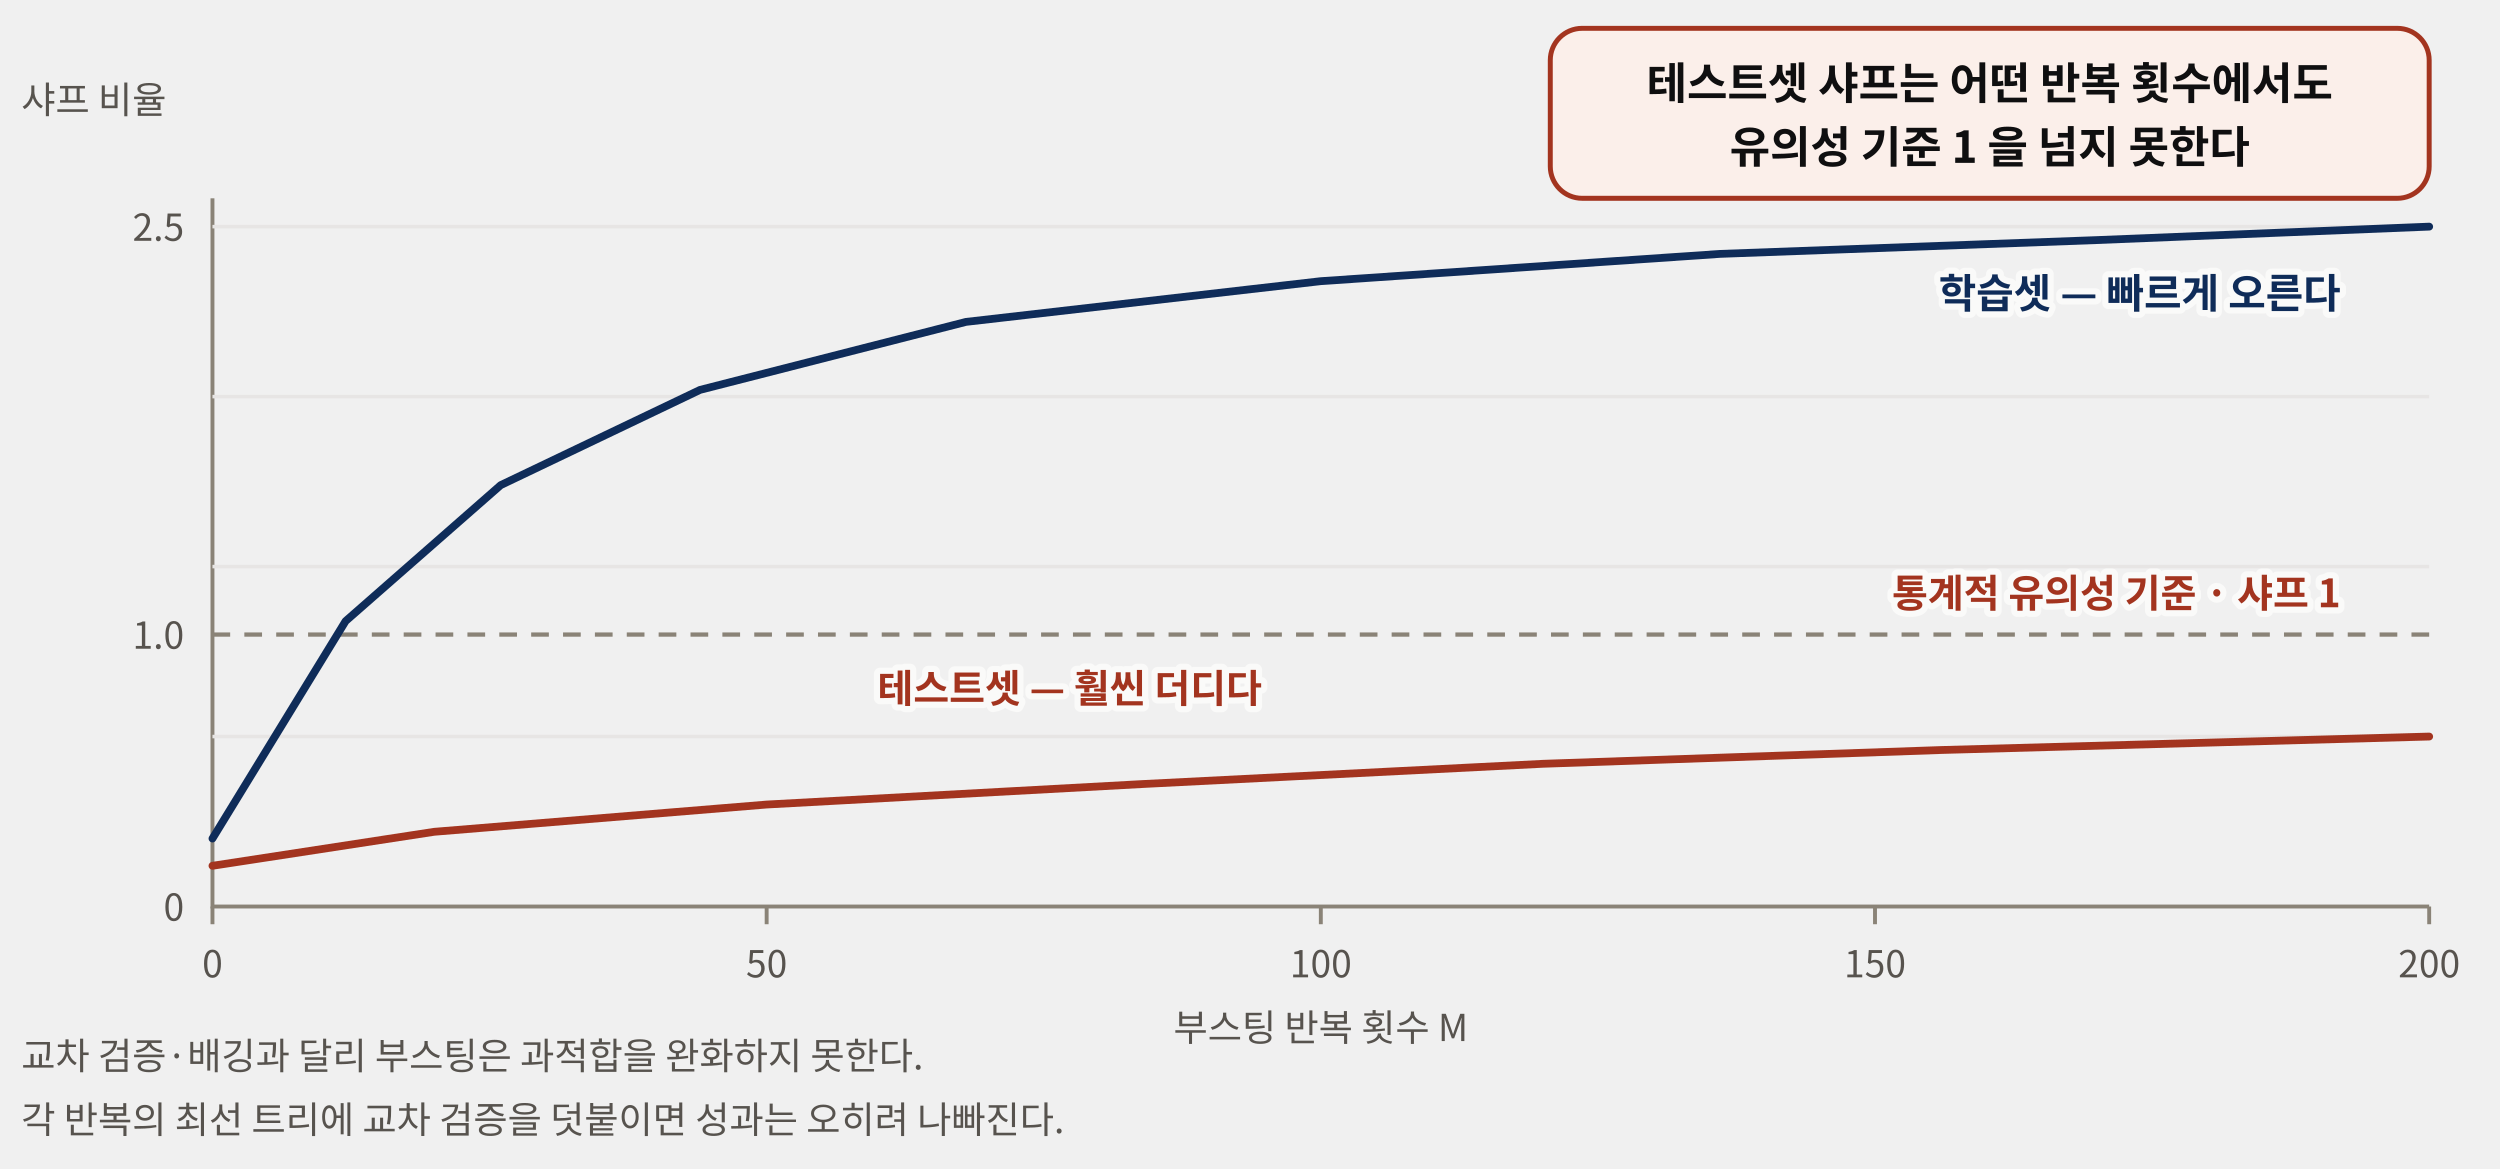
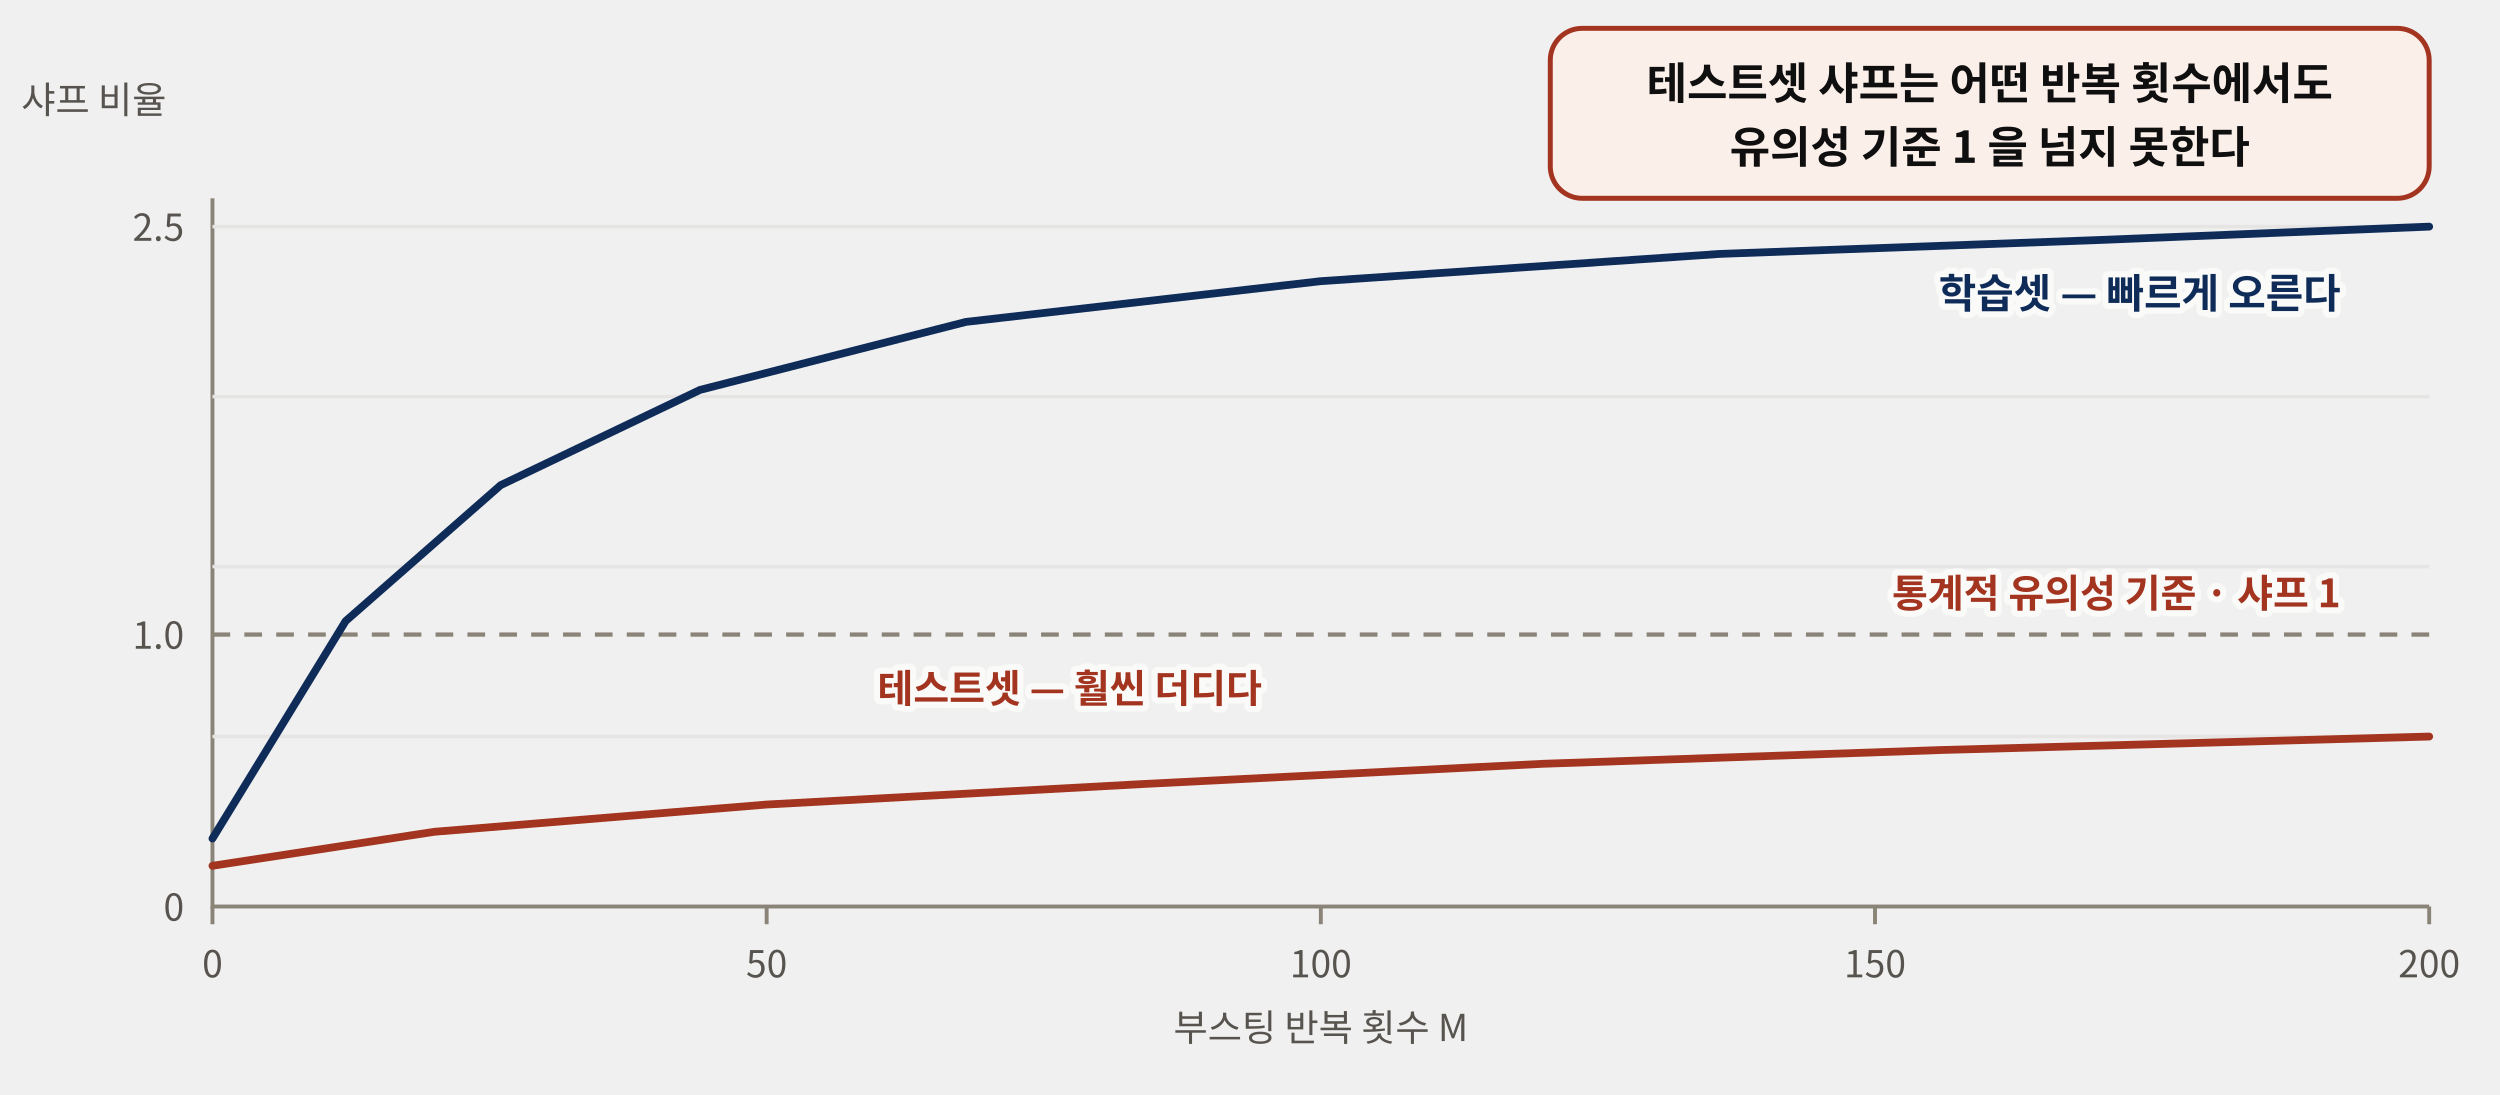
- <svg xmlns="http://www.w3.org/2000/svg" viewBox="14 -6 706 330" font-family="Noto Sans CJK KR,Apple SD Gothic Neo,Malgun Gothic,Noto Sans KR,NanumGothic,Inter,system-ui,sans-serif" role="img">
+ <svg xmlns="http://www.w3.org/2000/svg" viewBox="14 -6 706 309" font-family="Noto Sans CJK KR,Apple SD Gothic Neo,Malgun Gothic,Noto Sans KR,NanumGothic,Inter,system-ui,sans-serif" role="img">
  <defs>
    <marker id="ah" markerWidth="9" markerHeight="9" refX="7" refY="3" orient="auto">
      <path d="M0,0 L7,3 L0,6 Z" fill="#0F2C59" />
    </marker>
    <marker id="ahr" markerWidth="9" markerHeight="9" refX="7" refY="3" orient="auto">
      <path d="M0,0 L7,3 L0,6 Z" fill="#A3341F" />
    </marker>
    <marker id="ahg" markerWidth="9" markerHeight="9" refX="7" refY="3" orient="auto">
      <path d="M0,0 L7,3 L0,6 Z" fill="#1B6B3A" />
    </marker>
    <style>
      .t{fill:#0F0F10;font-size:13px;font-weight:700;text-anchor:middle}
      .tl{fill:#0F0F10;font-size:12.5px;font-weight:700;text-anchor:start}
      .s{fill:#57534E;font-size:10.5px;text-anchor:middle}
      .sl{fill:#57534E;font-size:10.5px;text-anchor:start}
      .sr{fill:#57534E;font-size:10.5px;text-anchor:end}
      .lab{fill:#0F2C59;font-size:11.5px;font-weight:700;text-anchor:middle}
      .labl{fill:#0F2C59;font-size:11.5px;font-weight:700;text-anchor:start}
      .box{fill:#fff;stroke:#0F2C59;stroke-width:1.4}
      .key{fill:#0F2C59;stroke:#0F2C59}
      .tk{fill:#fff;font-size:13px;font-weight:700;text-anchor:middle}
      .sk{fill:#C7D2E6;font-size:10.5px;text-anchor:middle}
      .good{fill:#E8F1EA;stroke:#1B6B3A;stroke-width:1.4}
      .goodt{fill:#1B6B3A;font-size:11px;font-weight:700;text-anchor:middle}
      .warn{fill:#FBEFEA;stroke:#A3341F;stroke-width:1.4}
      .warnt{fill:#A3341F;font-size:11px;font-weight:700;text-anchor:middle}
      .muted{fill:#F3F1EC;stroke:#8A8377;stroke-width:1.3}
      .mutedt{fill:#6B6357;font-size:10.5px;font-weight:700;text-anchor:middle}
      .a{stroke:#0F2C59;stroke-width:1.4;fill:none;marker-end:url(#ah)}
      .ar{stroke:#A3341F;stroke-width:1.4;fill:none;marker-end:url(#ahr)}
      .ag{stroke:#1B6B3A;stroke-width:1.4;fill:none;marker-end:url(#ahg)}
      .plain{stroke:#0F2C59;stroke-width:1.3;fill:none}
      .axis{stroke:#8A8377;stroke-width:1.1;fill:none}
      .grid{stroke:#E7E5E4;stroke-width:1;fill:none}
      .ln{stroke:#0F2C59;stroke-width:2.2;fill:none;stroke-linejoin:round;stroke-linecap:round}
      .lnr{stroke:#A3341F;stroke-width:2.2;fill:none;stroke-linejoin:round;stroke-linecap:round}
      .lng{stroke:#1B6B3A;stroke-width:2.2;fill:none;stroke-linejoin:round;stroke-linecap:round}
      .lnthin{stroke:#9AA9C4;stroke-width:1.1;fill:none;stroke-linejoin:round}
      .dash{stroke:#8A8377;stroke-width:1.2;fill:none;stroke-dasharray:5 4}
      .band{fill:#0F2C59;opacity:.07}
      .bandr{fill:#A3341F;opacity:.09}
      .edge{fill:none;stroke:#0F2C59;stroke-width:1.3}
      .halo{paint-order:stroke fill;stroke:#FAFAF9;stroke-width:3.5px;stroke-linejoin:round}
      .an-s{text-anchor:start}
      .an-m{text-anchor:middle}
      .an-e{text-anchor:end}
    </style>
  </defs>
  <text class="sl" x="20" y="26">샤프 비율</text>
  <rect class="warn" x="451.8" y="2" width="248.2" height="48" rx="9" />
  <text class="t an-m" x="575.9" y="22" style="font-size:12.4px">테스트셋 샤프는 어떤 반복 횟수에서도</text>
  <text class="t an-m" x="575.9" y="40" style="font-size:12.4px">유의성 기준 1 을 넘지 못한다</text>
  <path class="axis" d="M74,50 V250 H700" />
  <path class="grid" d="M74,202.0 H700" />
  <path class="grid" d="M74,154.0 H700" />
  <path class="grid" d="M74,106.0 H700" />
  <path class="grid" d="M74,58.0 H700" />
  <text class="sr an-e" x="66" y="254">0</text>
  <text class="sr an-e" x="66" y="177.2">1.0</text>
  <text class="sr an-e" x="66" y="62.0">2.5</text>
  <path class="axis" d="M74.0,250 v5" />
  <text class="s an-m" x="74.0" y="270">0</text>
  <path class="axis" d="M230.5,250 v5" />
  <text class="s an-m" x="230.5" y="270">50</text>
  <path class="axis" d="M387.0,250 v5" />
  <text class="s an-m" x="387.0" y="270">100</text>
  <path class="axis" d="M543.5,250 v5" />
  <text class="s an-m" x="543.5" y="270">150</text>
  <path class="axis" d="M700.0,250 v5" />
  <text class="s an-m" x="700.0" y="270">200</text>
  <text class="s an-m" x="387.0" y="288">부스팅 반복 횟수 M</text>
  <path class="dash" d="M74,173.2 H700" stroke="#A3341F" />
  <path class="ln" d="M74.0,230.8 L111.6,169.4 L155.4,131.0 L211.7,104.1 L286.8,84.9 L387.0,73.4 L499.7,65.7 L606.1,61.8 L700.0,58.0" />
  <path class="lnr" d="M74.0,238.5 L136.6,228.9 L230.5,221.2 L336.9,215.4 L449.6,209.7 L562.3,205.8 L700.0,202.0" />
  <text class="lab an-e halo" x="675.0" y="81.0">학습셋 — 빠르게 오른다</text>
  <text class="warnt an-e halo" x="675.0" y="165.5">통계적 유의성 기준 · 샤프 1</text>
  <text class="warnt an-s halo" x="261.8" y="192.4">테스트셋 — 훨씬 더디다</text>
-   <text class="sl" x="20" y="296">교차 검증·배깅과 달리 부스팅은 과적합을 완화하지 못한다.</text>
-   <text class="sl" x="20" y="314">각 반복의 최선 트리에 교차 검증을 덧붙이면 성과는 오히려 나빠진다.</text>
</svg>
